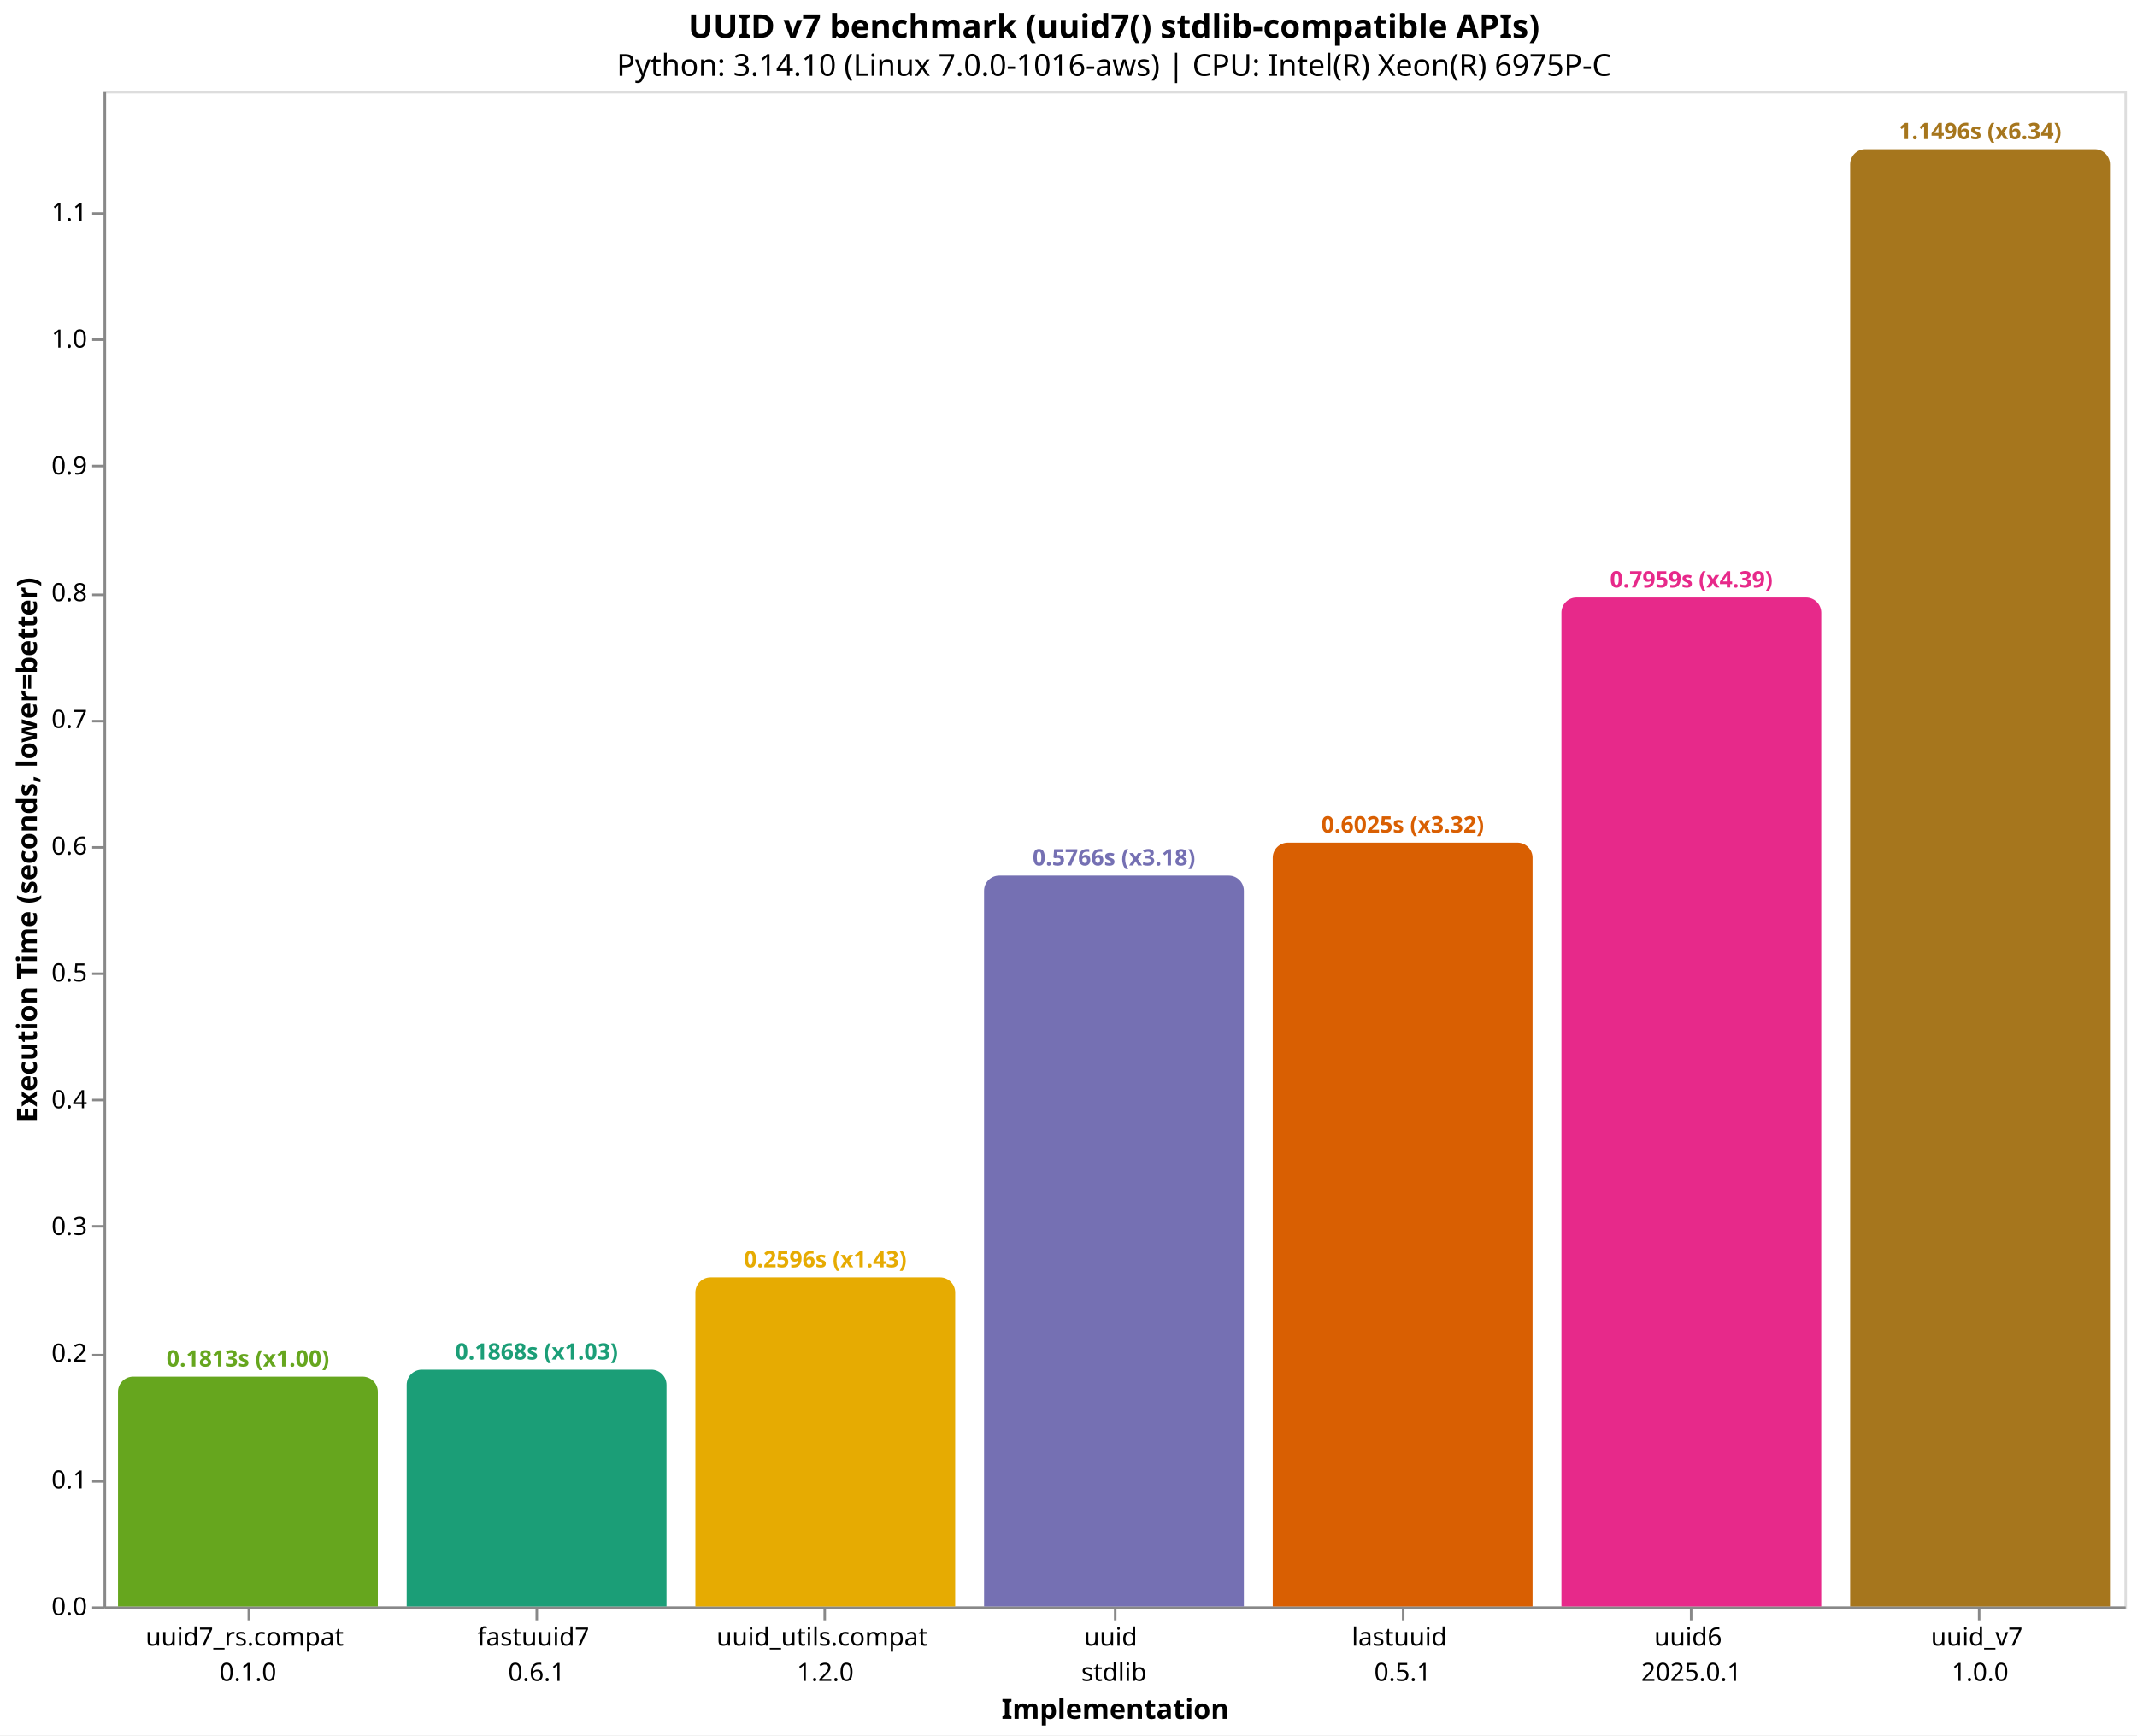
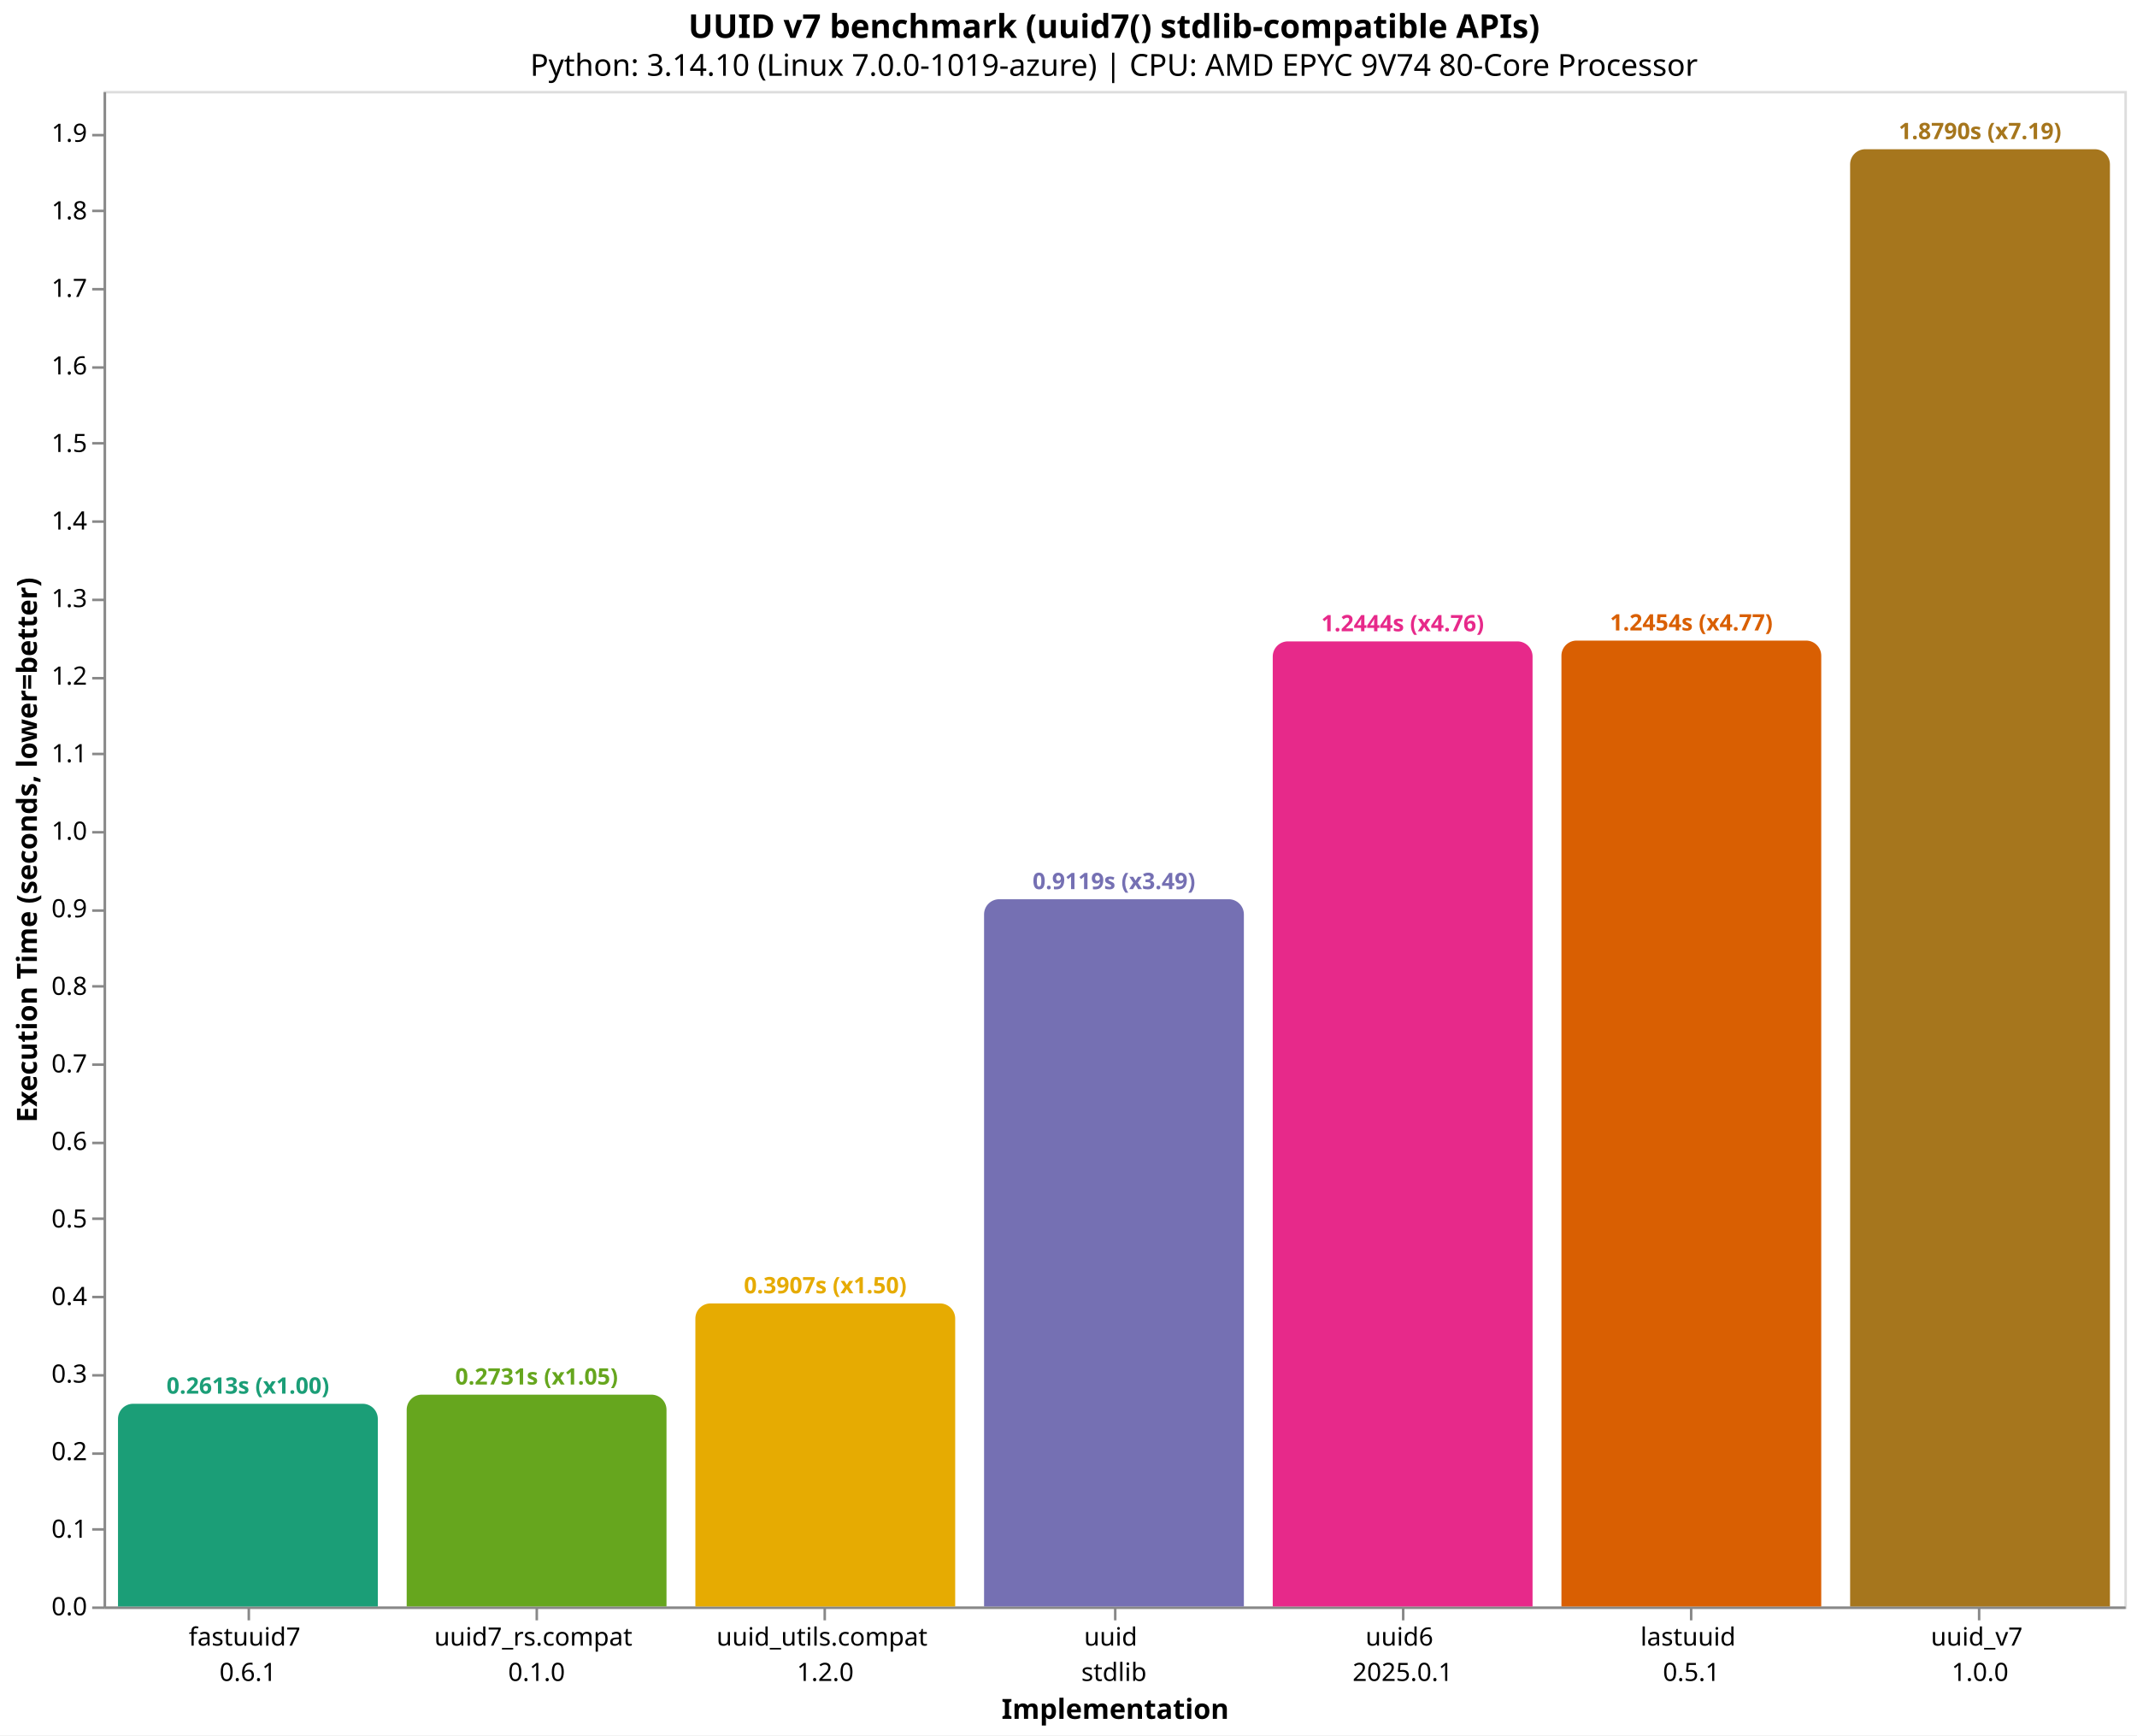
<svg xmlns="http://www.w3.org/2000/svg" version="1.1" class="marks" width="846" height="687" viewBox="0 0 846 687">
  <rect width="846" height="687" fill="white" />
  <g fill="none" stroke-miterlimit="10" transform="translate(41,36)">
    <g class="mark-group role-frame root" role="graphics-object" aria-roledescription="group mark container">
      <g transform="translate(0,0)">
        <path class="background" aria-hidden="true" d="M0.5,0.5h800v600h-800Z" stroke="#ddd" />
        <g>
-           <g class="mark-group role-axis" role="graphics-symbol" aria-roledescription="axis" aria-label="X-axis titled 'Implementation' for a discrete scale with 7 values: uuid7_rs.compat&#10;0.1.0, fastuuid7&#10;0.6.1, uuid_utils.compat&#10;1.2.0, uuid&#10;stdlib, lastuuid&#10;0.5.1, uuid6&#10;2025.0.1, uuid_v7&#10;1.0.0">
+           <g class="mark-group role-axis" role="graphics-symbol" aria-roledescription="axis" aria-label="X-axis titled 'Implementation' for a discrete scale with 7 values: fastuuid7&#10;0.6.1, uuid7_rs.compat&#10;0.1.0, uuid_utils.compat&#10;1.2.0, uuid&#10;stdlib, uuid6&#10;2025.0.1, lastuuid&#10;0.5.1, uuid_v7&#10;1.0.0">
            <g transform="translate(0.5,600.5)">
              <path class="background" aria-hidden="true" d="M0,0h0v0h0Z" pointer-events="none" />
              <g>
                <g class="mark-rule role-axis-tick" pointer-events="none">
                  <line transform="translate(57,0)" x2="0" y2="5" stroke="#888" stroke-width="1" opacity="1" />
                  <line transform="translate(171,0)" x2="0" y2="5" stroke="#888" stroke-width="1" opacity="1" />
                  <line transform="translate(285,0)" x2="0" y2="5" stroke="#888" stroke-width="1" opacity="1" />
                  <line transform="translate(400,0)" x2="0" y2="5" stroke="#888" stroke-width="1" opacity="1" />
                  <line transform="translate(514,0)" x2="0" y2="5" stroke="#888" stroke-width="1" opacity="1" />
                  <line transform="translate(628,0)" x2="0" y2="5" stroke="#888" stroke-width="1" opacity="1" />
                  <line transform="translate(742,0)" x2="0" y2="5" stroke="#888" stroke-width="1" opacity="1" />
                </g>
                <g class="mark-text role-axis-label" pointer-events="none">
                  <text text-anchor="middle" transform="translate(56.64286,15)" font-family="sans-serif" font-size="10px" fill="#000" opacity="1">
+                     <tspan>fastuuid7</tspan>
+                     <tspan x="0" dy="14">0.6.1</tspan>
+                   </text>
+                   <text text-anchor="middle" transform="translate(170.9286,15)" font-family="sans-serif" font-size="10px" fill="#000" opacity="1">
                    <tspan>uuid7_rs.compat</tspan>
                    <tspan x="0" dy="14">0.1.0</tspan>
-                   </text>
-                   <text text-anchor="middle" transform="translate(170.9286,15)" font-family="sans-serif" font-size="10px" fill="#000" opacity="1">
-                     <tspan>fastuuid7</tspan>
-                     <tspan x="0" dy="14">0.6.1</tspan>
                  </text>
                  <text text-anchor="middle" transform="translate(285.2143,15)" font-family="sans-serif" font-size="10px" fill="#000" opacity="1">
                    <tspan>uuid_utils.compat</tspan>
                    <tspan x="0" dy="14">1.2.0</tspan>
                  </text>
                  <text text-anchor="middle" transform="translate(399.5,15)" font-family="sans-serif" font-size="10px" fill="#000" opacity="1">
                    <tspan>uuid</tspan>
                    <tspan x="0" dy="14">stdlib</tspan>
                  </text>
                  <text text-anchor="middle" transform="translate(513.7857,15)" font-family="sans-serif" font-size="10px" fill="#000" opacity="1">
+                     <tspan>uuid6</tspan>
+                     <tspan x="0" dy="14">2025.0.1</tspan>
+                   </text>
+                   <text text-anchor="middle" transform="translate(628.0714,15)" font-family="sans-serif" font-size="10px" fill="#000" opacity="1">
                    <tspan>lastuuid</tspan>
                    <tspan x="0" dy="14">0.5.1</tspan>
-                   </text>
-                   <text text-anchor="middle" transform="translate(628.0714,15)" font-family="sans-serif" font-size="10px" fill="#000" opacity="1">
-                     <tspan>uuid6</tspan>
-                     <tspan x="0" dy="14">2025.0.1</tspan>
                  </text>
                  <text text-anchor="middle" transform="translate(742.3571,15)" font-family="sans-serif" font-size="10px" fill="#000" opacity="1">
                    <tspan>uuid_v7</tspan>
                    <tspan x="0" dy="14">1.0.0</tspan>
                  </text>
                </g>
                <g class="mark-rule role-axis-domain" pointer-events="none">
                  <line transform="translate(0,0)" x2="800" y2="0" stroke="#888" stroke-width="1" opacity="1" />
                </g>
                <g class="mark-text role-axis-title" pointer-events="none">
                  <text text-anchor="middle" transform="translate(400,44)" font-family="sans-serif" font-size="11px" font-weight="bold" fill="#000" opacity="1">Implementation</text>
                </g>
              </g>
              <path class="foreground" aria-hidden="true" d="" pointer-events="none" display="none" />
            </g>
          </g>
-           <g class="mark-group role-axis" role="graphics-symbol" aria-roledescription="axis" aria-label="Y-axis titled 'Execution Time (seconds, lower=better)' for a linear scale with values from 0.0 to 1.2">
+           <g class="mark-group role-axis" role="graphics-symbol" aria-roledescription="axis" aria-label="Y-axis titled 'Execution Time (seconds, lower=better)' for a linear scale with values from 0.0 to 2.0">
            <g transform="translate(0.5,0.5)">
              <path class="background" aria-hidden="true" d="M0,0h0v0h0Z" pointer-events="none" />
              <g>
                <g class="mark-rule role-axis-tick" pointer-events="none">
                  <line transform="translate(0,600)" x2="-5" y2="0" stroke="#888" stroke-width="1" opacity="1" />
-                   <line transform="translate(0,550)" x2="-5" y2="0" stroke="#888" stroke-width="1" opacity="1" />
-                   <line transform="translate(0,500)" x2="-5" y2="0" stroke="#888" stroke-width="1" opacity="1" />
-                   <line transform="translate(0,449)" x2="-5" y2="0" stroke="#888" stroke-width="1" opacity="1" />
-                   <line transform="translate(0,399)" x2="-5" y2="0" stroke="#888" stroke-width="1" opacity="1" />
-                   <line transform="translate(0,349)" x2="-5" y2="0" stroke="#888" stroke-width="1" opacity="1" />
-                   <line transform="translate(0,299)" x2="-5" y2="0" stroke="#888" stroke-width="1" opacity="1" />
-                   <line transform="translate(0,249)" x2="-5" y2="0" stroke="#888" stroke-width="1" opacity="1" />
-                   <line transform="translate(0,199)" x2="-5" y2="0" stroke="#888" stroke-width="1" opacity="1" />
-                   <line transform="translate(0,148)" x2="-5" y2="0" stroke="#888" stroke-width="1" opacity="1" />
-                   <line transform="translate(0,98)" x2="-5" y2="0" stroke="#888" stroke-width="1" opacity="1" />
-                   <line transform="translate(0,48)" x2="-5" y2="0" stroke="#888" stroke-width="1" opacity="1" />
+                   <line transform="translate(0,569)" x2="-5" y2="0" stroke="#888" stroke-width="1" opacity="1" />
+                   <line transform="translate(0,539)" x2="-5" y2="0" stroke="#888" stroke-width="1" opacity="1" />
+                   <line transform="translate(0,508)" x2="-5" y2="0" stroke="#888" stroke-width="1" opacity="1" />
+                   <line transform="translate(0,477)" x2="-5" y2="0" stroke="#888" stroke-width="1" opacity="1" />
+                   <line transform="translate(0,446)" x2="-5" y2="0" stroke="#888" stroke-width="1" opacity="1" />
+                   <line transform="translate(0,416)" x2="-5" y2="0" stroke="#888" stroke-width="1" opacity="1" />
+                   <line transform="translate(0,385)" x2="-5" y2="0" stroke="#888" stroke-width="1" opacity="1" />
+                   <line transform="translate(0,354)" x2="-5" y2="0" stroke="#888" stroke-width="1" opacity="1" />
+                   <line transform="translate(0,324)" x2="-5" y2="0" stroke="#888" stroke-width="1" opacity="1" />
+                   <line transform="translate(0,293)" x2="-5" y2="0" stroke="#888" stroke-width="1" opacity="1" />
+                   <line transform="translate(0,262)" x2="-5" y2="0" stroke="#888" stroke-width="1" opacity="1" />
+                   <line transform="translate(0,232)" x2="-5" y2="0" stroke="#888" stroke-width="1" opacity="1" />
+                   <line transform="translate(0,201)" x2="-5" y2="0" stroke="#888" stroke-width="1" opacity="1" />
+                   <line transform="translate(0,170)" x2="-5" y2="0" stroke="#888" stroke-width="1" opacity="1" />
+                   <line transform="translate(0,139)" x2="-5" y2="0" stroke="#888" stroke-width="1" opacity="1" />
+                   <line transform="translate(0,109)" x2="-5" y2="0" stroke="#888" stroke-width="1" opacity="1" />
+                   <line transform="translate(0,78)" x2="-5" y2="0" stroke="#888" stroke-width="1" opacity="1" />
+                   <line transform="translate(0,47)" x2="-5" y2="0" stroke="#888" stroke-width="1" opacity="1" />
+                   <line transform="translate(0,17)" x2="-5" y2="0" stroke="#888" stroke-width="1" opacity="1" />
                </g>
                <g class="mark-text role-axis-label" pointer-events="none">
                  <text text-anchor="end" transform="translate(-7,603)" font-family="sans-serif" font-size="10px" fill="#000" opacity="1">0.0</text>
-                   <text text-anchor="end" transform="translate(-7,552.8146)" font-family="sans-serif" font-size="10px" fill="#000" opacity="1">0.1</text>
-                   <text text-anchor="end" transform="translate(-7,502.6293)" font-family="sans-serif" font-size="10px" fill="#000" opacity="1">0.2</text>
-                   <text text-anchor="end" transform="translate(-7,452.4439)" font-family="sans-serif" font-size="10px" fill="#000" opacity="1">0.3</text>
-                   <text text-anchor="end" transform="translate(-7,402.2586)" font-family="sans-serif" font-size="10px" fill="#000" opacity="1">0.4</text>
-                   <text text-anchor="end" transform="translate(-7,352.0732)" font-family="sans-serif" font-size="10px" fill="#000" opacity="1">0.5</text>
-                   <text text-anchor="end" transform="translate(-7,301.8879)" font-family="sans-serif" font-size="10px" fill="#000" opacity="1">0.6</text>
-                   <text text-anchor="end" transform="translate(-7,251.7025)" font-family="sans-serif" font-size="10px" fill="#000" opacity="1">0.7</text>
-                   <text text-anchor="end" transform="translate(-7,201.5172)" font-family="sans-serif" font-size="10px" fill="#000" opacity="1">0.8</text>
-                   <text text-anchor="end" transform="translate(-7,151.3318)" font-family="sans-serif" font-size="10px" fill="#000" opacity="1">0.9</text>
-                   <text text-anchor="end" transform="translate(-7,101.1465)" font-family="sans-serif" font-size="10px" fill="#000" opacity="1">1.0</text>
-                   <text text-anchor="end" transform="translate(-7,50.96111)" font-family="sans-serif" font-size="10px" fill="#000" opacity="1">1.1</text>
+                   <text text-anchor="end" transform="translate(-7,572.2965)" font-family="sans-serif" font-size="10px" fill="#000" opacity="1">0.1</text>
+                   <text text-anchor="end" transform="translate(-7,541.5931)" font-family="sans-serif" font-size="10px" fill="#000" opacity="1">0.2</text>
+                   <text text-anchor="end" transform="translate(-7,510.8896)" font-family="sans-serif" font-size="10px" fill="#000" opacity="1">0.3</text>
+                   <text text-anchor="end" transform="translate(-7,480.1862)" font-family="sans-serif" font-size="10px" fill="#000" opacity="1">0.4</text>
+                   <text text-anchor="end" transform="translate(-7,449.4827)" font-family="sans-serif" font-size="10px" fill="#000" opacity="1">0.5</text>
+                   <text text-anchor="end" transform="translate(-7,418.7793)" font-family="sans-serif" font-size="10px" fill="#000" opacity="1">0.6</text>
+                   <text text-anchor="end" transform="translate(-7,388.0758)" font-family="sans-serif" font-size="10px" fill="#000" opacity="1">0.7</text>
+                   <text text-anchor="end" transform="translate(-7,357.3724)" font-family="sans-serif" font-size="10px" fill="#000" opacity="1">0.8</text>
+                   <text text-anchor="end" transform="translate(-7,326.6689)" font-family="sans-serif" font-size="10px" fill="#000" opacity="1">0.9</text>
+                   <text text-anchor="end" transform="translate(-7,295.9655)" font-family="sans-serif" font-size="10px" fill="#000" opacity="1">1.0</text>
+                   <text text-anchor="end" transform="translate(-7,265.262)" font-family="sans-serif" font-size="10px" fill="#000" opacity="1">1.1</text>
+                   <text text-anchor="end" transform="translate(-7,234.5585)" font-family="sans-serif" font-size="10px" fill="#000" opacity="1">1.2</text>
+                   <text text-anchor="end" transform="translate(-7,203.8551)" font-family="sans-serif" font-size="10px" fill="#000" opacity="1">1.3</text>
+                   <text text-anchor="end" transform="translate(-7,173.1516)" font-family="sans-serif" font-size="10px" fill="#000" opacity="1">1.4</text>
+                   <text text-anchor="end" transform="translate(-7,142.4482)" font-family="sans-serif" font-size="10px" fill="#000" opacity="1">1.5</text>
+                   <text text-anchor="end" transform="translate(-7,111.7447)" font-family="sans-serif" font-size="10px" fill="#000" opacity="1">1.6</text>
+                   <text text-anchor="end" transform="translate(-7,81.04127)" font-family="sans-serif" font-size="10px" fill="#000" opacity="1">1.7</text>
+                   <text text-anchor="end" transform="translate(-7,50.33782)" font-family="sans-serif" font-size="10px" fill="#000" opacity="1">1.8</text>
+                   <text text-anchor="end" transform="translate(-7,19.63436)" font-family="sans-serif" font-size="10px" fill="#000" opacity="1">1.9</text>
                </g>
                <g class="mark-rule role-axis-domain" pointer-events="none">
                  <line transform="translate(0,600)" x2="0" y2="-600" stroke="#888" stroke-width="1" opacity="1" />
                </g>
                <g class="mark-text role-axis-title" pointer-events="none">
                  <text text-anchor="middle" transform="translate(-24.90137,300) rotate(-90) translate(0,-2)" font-family="sans-serif" font-size="11px" font-weight="bold" fill="#000" opacity="1">Execution Time (seconds, lower=better)</text>
                </g>
              </g>
              <path class="foreground" aria-hidden="true" d="" pointer-events="none" display="none" />
            </g>
          </g>
          <g class="mark-group role-scope" role="graphics-object" aria-roledescription="group mark container">
-             <g transform="translate(5.714286,509.0263)">
-               <path class="background" aria-hidden="true" d="M6,0L96.857,0C100.169,0,102.857,2.689,102.857,6L102.857,90.974C102.857,90.974,102.857,90.974,102.857,90.974L0,90.974C0,90.974,0,90.974,0,90.974L0,6C0,2.689,2.689,0,6,0Z" />
+             <g transform="translate(5.714286,519.7601)">
+               <path class="background" aria-hidden="true" d="M6,0L96.857,0C100.169,0,102.857,2.689,102.857,6L102.857,80.24C102.857,80.24,102.857,80.24,102.857,80.24L0,80.24C0,80.24,0,80.24,0,80.24L0,6C0,2.689,2.689,0,6,0Z" />
              <g clip-path="url(#clip10)">
                <g class="mark-group role-scope" role="graphics-object" aria-roledescription="group mark container">
-                   <g transform="translate(0,-509.0263)">
-                     <path class="background" aria-hidden="true" d="M0,0h102.857v0h-102.857Z" />
-                     <g>
-                       <g class="mark-rect role-mark layer_0_marks" role="graphics-object" aria-roledescription="rect mark container">
-                         <path aria-label="Implementation: uuid7_rs.compat&#10;0.1.0; Execution Time (seconds, lower=better): 0.181275491; implementation: uuid7_rs.compat; Execution Time (s): 0.1813; Slowdown: 1.00" role="graphics-symbol" aria-roledescription="bar" d="M0,509.026h102.857v90.974h-102.857Z" fill="#66a61e" />
-                       </g>
-                     </g>
-                     <path class="foreground" aria-hidden="true" d="" display="none" />
-                   </g>
-                 </g>
-               </g>
-               <path class="foreground" aria-hidden="true" d="" display="none" />
-             </g>
-             <g transform="translate(120,506.2645)">
-               <path class="background" aria-hidden="true" d="M6,0L96.857,0C100.169,0,102.857,2.689,102.857,6L102.857,93.736C102.857,93.736,102.857,93.736,102.857,93.736L0,93.736C0,93.736,0,93.736,0,93.736L0,6C0,2.689,2.689,0,6,0Z" />
+                   <g transform="translate(0,-519.7601)">
+                     <path class="background" aria-hidden="true" d="M0,0h102.857v0h-102.857Z" />
+                     <g>
+                       <g class="mark-rect role-mark layer_0_marks" role="graphics-object" aria-roledescription="rect mark container">
+                         <path aria-label="Implementation: fastuuid7&#10;0.6.1; Execution Time (seconds, lower=better): 0.261338358; implementation: fastuuid7; Execution Time (s): 0.2613; Slowdown: 1.00" role="graphics-symbol" aria-roledescription="bar" d="M0,519.76h102.857v80.24h-102.857Z" fill="#1b9e77" />
+                       </g>
+                     </g>
+                     <path class="foreground" aria-hidden="true" d="" display="none" />
+                   </g>
+                 </g>
+               </g>
+               <path class="foreground" aria-hidden="true" d="" display="none" />
+             </g>
+             <g transform="translate(120,516.1466)">
+               <path class="background" aria-hidden="true" d="M6,0L96.857,0C100.169,0,102.857,2.689,102.857,6L102.857,83.853C102.857,83.853,102.857,83.853,102.857,83.853L0,83.853C0,83.853,0,83.853,0,83.853L0,6C0,2.689,2.689,0,6,0Z" />
              <g clip-path="url(#clip11)">
                <g class="mark-group role-scope" role="graphics-object" aria-roledescription="group mark container">
-                   <g transform="translate(0,-506.2645)">
-                     <path class="background" aria-hidden="true" d="M0,0h102.857v0h-102.857Z" />
-                     <g>
-                       <g class="mark-rect role-mark layer_0_marks" role="graphics-object" aria-roledescription="rect mark container">
-                         <path aria-label="Implementation: fastuuid7&#10;0.6.1; Execution Time (seconds, lower=better): 0.186778669; implementation: fastuuid7; Execution Time (s): 0.1868; Slowdown: 1.03" role="graphics-symbol" aria-roledescription="bar" d="M0,506.264h102.857v93.736h-102.857Z" fill="#1b9e77" />
-                       </g>
-                     </g>
-                     <path class="foreground" aria-hidden="true" d="" display="none" />
-                   </g>
-                 </g>
-               </g>
-               <path class="foreground" aria-hidden="true" d="" display="none" />
-             </g>
-             <g transform="translate(234.2857,469.7135)">
-               <path class="background" aria-hidden="true" d="M6,0L96.857,0C100.169,0,102.857,2.689,102.857,6L102.857,130.287C102.857,130.287,102.857,130.287,102.857,130.287L0,130.287C0,130.287,0,130.287,0,130.287L0,6C0,2.689,2.689,0,6,0Z" />
+                   <g transform="translate(0,-516.1466)">
+                     <path class="background" aria-hidden="true" d="M0,0h102.857v0h-102.857Z" />
+                     <g>
+                       <g class="mark-rect role-mark layer_0_marks" role="graphics-object" aria-roledescription="rect mark container">
+                         <path aria-label="Implementation: uuid7_rs.compat&#10;0.1.0; Execution Time (seconds, lower=better): 0.273107287; implementation: uuid7_rs.compat; Execution Time (s): 0.2731; Slowdown: 1.05" role="graphics-symbol" aria-roledescription="bar" d="M0,516.147h102.857v83.853h-102.857Z" fill="#66a61e" />
+                       </g>
+                     </g>
+                     <path class="foreground" aria-hidden="true" d="" display="none" />
+                   </g>
+                 </g>
+               </g>
+               <path class="foreground" aria-hidden="true" d="" display="none" />
+             </g>
+             <g transform="translate(234.2857,480.0325)">
+               <path class="background" aria-hidden="true" d="M6,0L96.857,0C100.169,0,102.857,2.689,102.857,6L102.857,119.968C102.857,119.968,102.857,119.968,102.857,119.968L0,119.968C0,119.968,0,119.968,0,119.968L0,6C0,2.689,2.689,0,6,0Z" />
              <g clip-path="url(#clip12)">
                <g class="mark-group role-scope" role="graphics-object" aria-roledescription="group mark container">
-                   <g transform="translate(0,-469.7135)">
-                     <path class="background" aria-hidden="true" d="M0,0h102.857v0h-102.857Z" />
-                     <g>
-                       <g class="mark-rect role-mark layer_0_marks" role="graphics-object" aria-roledescription="rect mark container">
-                         <path aria-label="Implementation: uuid_utils.compat&#10;1.2.0; Execution Time (seconds, lower=better): 0.259610649; implementation: uuid_utils.compat; Execution Time (s): 0.2596; Slowdown: 1.43" role="graphics-symbol" aria-roledescription="bar" d="M0,469.713h102.857v130.287h-102.857Z" fill="#e6ab02" />
-                       </g>
-                     </g>
-                     <path class="foreground" aria-hidden="true" d="" display="none" />
-                   </g>
-                 </g>
-               </g>
-               <path class="foreground" aria-hidden="true" d="" display="none" />
-             </g>
-             <g transform="translate(348.5714,310.6415)">
-               <path class="background" aria-hidden="true" d="M6,0L96.857,0C100.169,0,102.857,2.689,102.857,6L102.857,289.359C102.857,289.359,102.857,289.359,102.857,289.359L0,289.359C0,289.359,0,289.359,0,289.359L0,6C0,2.689,2.689,0,6,0Z" />
+                   <g transform="translate(0,-480.0325)">
+                     <path class="background" aria-hidden="true" d="M0,0h102.857v0h-102.857Z" />
+                     <g>
+                       <g class="mark-rect role-mark layer_0_marks" role="graphics-object" aria-roledescription="rect mark container">
+                         <path aria-label="Implementation: uuid_utils.compat&#10;1.2.0; Execution Time (seconds, lower=better): 0.390729807; implementation: uuid_utils.compat; Execution Time (s): 0.3907; Slowdown: 1.50" role="graphics-symbol" aria-roledescription="bar" d="M0,480.032h102.857v119.968h-102.857Z" fill="#e6ab02" />
+                       </g>
+                     </g>
+                     <path class="foreground" aria-hidden="true" d="" display="none" />
+                   </g>
+                 </g>
+               </g>
+               <path class="foreground" aria-hidden="true" d="" display="none" />
+             </g>
+             <g transform="translate(348.5714,320.0093)">
+               <path class="background" aria-hidden="true" d="M6,0L96.857,0C100.169,0,102.857,2.689,102.857,6L102.857,279.991C102.857,279.991,102.857,279.991,102.857,279.991L0,279.991C0,279.991,0,279.991,0,279.991L0,6C0,2.689,2.689,0,6,0Z" />
              <g clip-path="url(#clip13)">
                <g class="mark-group role-scope" role="graphics-object" aria-roledescription="group mark container">
-                   <g transform="translate(0,-310.6415)">
-                     <path class="background" aria-hidden="true" d="M0,0h102.857v0h-102.857Z" />
-                     <g>
-                       <g class="mark-rect role-mark layer_0_marks" role="graphics-object" aria-roledescription="rect mark container">
-                         <path aria-label="Implementation: uuid&#10;stdlib; Execution Time (seconds, lower=better): 0.576579626; implementation: uuid; Execution Time (s): 0.5766; Slowdown: 3.18" role="graphics-symbol" aria-roledescription="bar" d="M0,310.641h102.857v289.359h-102.857Z" fill="#7570b3" />
-                       </g>
-                     </g>
-                     <path class="foreground" aria-hidden="true" d="" display="none" />
-                   </g>
-                 </g>
-               </g>
-               <path class="foreground" aria-hidden="true" d="" display="none" />
-             </g>
-             <g transform="translate(462.8571,297.6162)">
-               <path class="background" aria-hidden="true" d="M6,0L96.857,0C100.169,0,102.857,2.689,102.857,6L102.857,302.384C102.857,302.384,102.857,302.384,102.857,302.384L0,302.384C0,302.384,0,302.384,0,302.384L0,6C0,2.689,2.689,0,6,0Z" />
+                   <g transform="translate(0,-320.0093)">
+                     <path class="background" aria-hidden="true" d="M0,0h102.857v0h-102.857Z" />
+                     <g>
+                       <g class="mark-rect role-mark layer_0_marks" role="graphics-object" aria-roledescription="rect mark container">
+                         <path aria-label="Implementation: uuid&#10;stdlib; Execution Time (seconds, lower=better): 0.911919246; implementation: uuid; Execution Time (s): 0.9119; Slowdown: 3.49" role="graphics-symbol" aria-roledescription="bar" d="M0,320.009h102.857v279.991h-102.857Z" fill="#7570b3" />
+                       </g>
+                     </g>
+                     <path class="foreground" aria-hidden="true" d="" display="none" />
+                   </g>
+                 </g>
+               </g>
+               <path class="foreground" aria-hidden="true" d="" display="none" />
+             </g>
+             <g transform="translate(462.8571,217.9267)">
+               <path class="background" aria-hidden="true" d="M6,0L96.857,0C100.169,0,102.857,2.689,102.857,6L102.857,382.073C102.857,382.073,102.857,382.073,102.857,382.073L0,382.073C0,382.073,0,382.073,0,382.073L0,6C0,2.689,2.689,0,6,0Z" />
              <g clip-path="url(#clip14)">
                <g class="mark-group role-scope" role="graphics-object" aria-roledescription="group mark container">
-                   <g transform="translate(0,-297.6162)">
-                     <path class="background" aria-hidden="true" d="M0,0h102.857v0h-102.857Z" />
-                     <g>
-                       <g class="mark-rect role-mark layer_0_marks" role="graphics-object" aria-roledescription="rect mark container">
-                         <path aria-label="Implementation: lastuuid&#10;0.5.1; Execution Time (seconds, lower=better): 0.602533966; implementation: lastuuid; Execution Time (s): 0.6025; Slowdown: 3.32" role="graphics-symbol" aria-roledescription="bar" d="M0,297.616h102.857v302.384h-102.857Z" fill="#d95f02" />
-                       </g>
-                     </g>
-                     <path class="foreground" aria-hidden="true" d="" display="none" />
-                   </g>
-                 </g>
-               </g>
-               <path class="foreground" aria-hidden="true" d="" display="none" />
-             </g>
-             <g transform="translate(577.1429,200.5651)">
-               <path class="background" aria-hidden="true" d="M6,0L96.857,0C100.169,0,102.857,2.689,102.857,6L102.857,399.435C102.857,399.435,102.857,399.435,102.857,399.435L0,399.435C0,399.435,0,399.435,0,399.435L0,6C0,2.689,2.689,0,6,0Z" />
+                   <g transform="translate(0,-217.9267)">
+                     <path class="background" aria-hidden="true" d="M0,0h102.857v0h-102.857Z" />
+                     <g>
+                       <g class="mark-rect role-mark layer_0_marks" role="graphics-object" aria-roledescription="rect mark container">
+                         <path aria-label="Implementation: uuid6&#10;2025.0.1; Execution Time (seconds, lower=better): 1.244398362; implementation: uuid6; Execution Time (s): 1.2444; Slowdown: 4.76" role="graphics-symbol" aria-roledescription="bar" d="M0,217.927h102.857v382.073h-102.857Z" fill="#e7298a" />
+                       </g>
+                     </g>
+                     <path class="foreground" aria-hidden="true" d="" display="none" />
+                   </g>
+                 </g>
+               </g>
+               <path class="foreground" aria-hidden="true" d="" display="none" />
+             </g>
+             <g transform="translate(577.1429,217.6104)">
+               <path class="background" aria-hidden="true" d="M6,0L96.857,0C100.169,0,102.857,2.689,102.857,6L102.857,382.39C102.857,382.39,102.857,382.39,102.857,382.39L0,382.39C0,382.39,0,382.39,0,382.39L0,6C0,2.689,2.689,0,6,0Z" />
              <g clip-path="url(#clip15)">
                <g class="mark-group role-scope" role="graphics-object" aria-roledescription="group mark container">
-                   <g transform="translate(0,-200.5651)">
-                     <path class="background" aria-hidden="true" d="M0,0h102.857v0h-102.857Z" />
-                     <g>
-                       <g class="mark-rect role-mark layer_0_marks" role="graphics-object" aria-roledescription="rect mark container">
-                         <path aria-label="Implementation: uuid6&#10;2025.0.1; Execution Time (seconds, lower=better): 0.79591921; implementation: uuid6; Execution Time (s): 0.7959; Slowdown: 4.39" role="graphics-symbol" aria-roledescription="bar" d="M0,200.565h102.857v399.435h-102.857Z" fill="#e7298a" />
+                   <g transform="translate(0,-217.6104)">
+                     <path class="background" aria-hidden="true" d="M0,0h102.857v0h-102.857Z" />
+                     <g>
+                       <g class="mark-rect role-mark layer_0_marks" role="graphics-object" aria-roledescription="rect mark container">
+                         <path aria-label="Implementation: lastuuid&#10;0.5.1; Execution Time (seconds, lower=better): 1.245428614; implementation: lastuuid; Execution Time (s): 1.2454; Slowdown: 4.77" role="graphics-symbol" aria-roledescription="bar" d="M0,217.61h102.857v382.39h-102.857Z" fill="#d95f02" />
                      </g>
                    </g>
                    <path class="foreground" aria-hidden="true" d="" display="none" />
                  </g>
                </g>
              </g>
              <path class="foreground" aria-hidden="true" d="" display="none" />
            </g>
            <g transform="translate(691.4286,23.07692)">
              <path class="background" aria-hidden="true" d="M6,0L96.857,0C100.169,0,102.857,2.689,102.857,6L102.857,576.923C102.857,576.923,102.857,576.923,102.857,576.923L0,576.923C0,576.923,0,576.923,0,576.923L0,6C0,2.689,2.689,0,6,0Z" />
              <g clip-path="url(#clip16)">
                <g class="mark-group role-scope" role="graphics-object" aria-roledescription="group mark container">
                  <g transform="translate(0,-23.07692)">
                    <path class="background" aria-hidden="true" d="M0,0h102.857v0h-102.857Z" />
                    <g>
                      <g class="mark-rect role-mark layer_0_marks" role="graphics-object" aria-roledescription="rect mark container">
-                         <path aria-label="Implementation: uuid_v7&#10;1.0.0; Execution Time (seconds, lower=better): 1.149584565; implementation: uuid_v7; Execution Time (s): 1.1496; Slowdown: 6.34" role="graphics-symbol" aria-roledescription="bar" d="M0,23.077h102.857v576.923h-102.857Z" fill="#a6761d" />
+                         <path aria-label="Implementation: uuid_v7&#10;1.0.0; Execution Time (seconds, lower=better): 1.879016826; implementation: uuid_v7; Execution Time (s): 1.8790; Slowdown: 7.19" role="graphics-symbol" aria-roledescription="bar" d="M0,23.077h102.857v576.923h-102.857Z" fill="#a6761d" />
                      </g>
                    </g>
                    <path class="foreground" aria-hidden="true" d="" display="none" />
                  </g>
                </g>
              </g>
              <path class="foreground" aria-hidden="true" d="" display="none" />
            </g>
          </g>
          <g class="mark-text role-mark layer_1_marks" role="graphics-object" aria-roledescription="text mark container">
-             <text aria-label="Implementation: uuid7_rs.compat&#10;0.1.0; Execution Time (seconds, lower=better): 0.181275491; implementation: uuid7_rs.compat; label: 0.1813s (x1.00); Execution Time (s): 0.1813; Slowdown: 1.00" role="graphics-symbol" aria-roledescription="text mark" text-anchor="middle" transform="translate(57.14286,505.0263)" font-family="sans-serif" font-size="9px" font-weight="bold" fill="#66a61e">0.1813s (x1.00)</text>
-             <text aria-label="Implementation: fastuuid7&#10;0.6.1; Execution Time (seconds, lower=better): 0.186778669; implementation: fastuuid7; label: 0.1868s (x1.03); Execution Time (s): 0.1868; Slowdown: 1.03" role="graphics-symbol" aria-roledescription="text mark" text-anchor="middle" transform="translate(171.4286,502.2645)" font-family="sans-serif" font-size="9px" font-weight="bold" fill="#1b9e77">0.1868s (x1.03)</text>
-             <text aria-label="Implementation: uuid_utils.compat&#10;1.2.0; Execution Time (seconds, lower=better): 0.259610649; implementation: uuid_utils.compat; label: 0.2596s (x1.43); Execution Time (s): 0.2596; Slowdown: 1.43" role="graphics-symbol" aria-roledescription="text mark" text-anchor="middle" transform="translate(285.7143,465.7135)" font-family="sans-serif" font-size="9px" font-weight="bold" fill="#e6ab02">0.2596s (x1.43)</text>
-             <text aria-label="Implementation: uuid&#10;stdlib; Execution Time (seconds, lower=better): 0.576579626; implementation: uuid; label: 0.5766s (x3.18); Execution Time (s): 0.5766; Slowdown: 3.18" role="graphics-symbol" aria-roledescription="text mark" text-anchor="middle" transform="translate(400,306.6415)" font-family="sans-serif" font-size="9px" font-weight="bold" fill="#7570b3">0.5766s (x3.18)</text>
-             <text aria-label="Implementation: lastuuid&#10;0.5.1; Execution Time (seconds, lower=better): 0.602533966; implementation: lastuuid; label: 0.6025s (x3.32); Execution Time (s): 0.6025; Slowdown: 3.32" role="graphics-symbol" aria-roledescription="text mark" text-anchor="middle" transform="translate(514.2857,293.6162)" font-family="sans-serif" font-size="9px" font-weight="bold" fill="#d95f02">0.6025s (x3.32)</text>
-             <text aria-label="Implementation: uuid6&#10;2025.0.1; Execution Time (seconds, lower=better): 0.79591921; implementation: uuid6; label: 0.7959s (x4.39); Execution Time (s): 0.7959; Slowdown: 4.39" role="graphics-symbol" aria-roledescription="text mark" text-anchor="middle" transform="translate(628.5714,196.5651)" font-family="sans-serif" font-size="9px" font-weight="bold" fill="#e7298a">0.7959s (x4.39)</text>
-             <text aria-label="Implementation: uuid_v7&#10;1.0.0; Execution Time (seconds, lower=better): 1.149584565; implementation: uuid_v7; label: 1.1496s (x6.34); Execution Time (s): 1.1496; Slowdown: 6.34" role="graphics-symbol" aria-roledescription="text mark" text-anchor="middle" transform="translate(742.8571,19.07692)" font-family="sans-serif" font-size="9px" font-weight="bold" fill="#a6761d">1.1496s (x6.34)</text>
+             <text aria-label="Implementation: fastuuid7&#10;0.6.1; Execution Time (seconds, lower=better): 0.261338358; implementation: fastuuid7; label: 0.2613s (x1.00); Execution Time (s): 0.2613; Slowdown: 1.00" role="graphics-symbol" aria-roledescription="text mark" text-anchor="middle" transform="translate(57.14286,515.7601)" font-family="sans-serif" font-size="9px" font-weight="bold" fill="#1b9e77">0.2613s (x1.00)</text>
+             <text aria-label="Implementation: uuid7_rs.compat&#10;0.1.0; Execution Time (seconds, lower=better): 0.273107287; implementation: uuid7_rs.compat; label: 0.2731s (x1.05); Execution Time (s): 0.2731; Slowdown: 1.05" role="graphics-symbol" aria-roledescription="text mark" text-anchor="middle" transform="translate(171.4286,512.1466)" font-family="sans-serif" font-size="9px" font-weight="bold" fill="#66a61e">0.2731s (x1.05)</text>
+             <text aria-label="Implementation: uuid_utils.compat&#10;1.2.0; Execution Time (seconds, lower=better): 0.390729807; implementation: uuid_utils.compat; label: 0.3907s (x1.50); Execution Time (s): 0.3907; Slowdown: 1.50" role="graphics-symbol" aria-roledescription="text mark" text-anchor="middle" transform="translate(285.7143,476.0325)" font-family="sans-serif" font-size="9px" font-weight="bold" fill="#e6ab02">0.3907s (x1.50)</text>
+             <text aria-label="Implementation: uuid&#10;stdlib; Execution Time (seconds, lower=better): 0.911919246; implementation: uuid; label: 0.9119s (x3.49); Execution Time (s): 0.9119; Slowdown: 3.49" role="graphics-symbol" aria-roledescription="text mark" text-anchor="middle" transform="translate(400,316.0093)" font-family="sans-serif" font-size="9px" font-weight="bold" fill="#7570b3">0.9119s (x3.49)</text>
+             <text aria-label="Implementation: uuid6&#10;2025.0.1; Execution Time (seconds, lower=better): 1.244398362; implementation: uuid6; label: 1.2444s (x4.76); Execution Time (s): 1.2444; Slowdown: 4.76" role="graphics-symbol" aria-roledescription="text mark" text-anchor="middle" transform="translate(514.2857,213.9267)" font-family="sans-serif" font-size="9px" font-weight="bold" fill="#e7298a">1.2444s (x4.76)</text>
+             <text aria-label="Implementation: lastuuid&#10;0.5.1; Execution Time (seconds, lower=better): 1.245428614; implementation: lastuuid; label: 1.2454s (x4.77); Execution Time (s): 1.2454; Slowdown: 4.77" role="graphics-symbol" aria-roledescription="text mark" text-anchor="middle" transform="translate(628.5714,213.6104)" font-family="sans-serif" font-size="9px" font-weight="bold" fill="#d95f02">1.2454s (x4.77)</text>
+             <text aria-label="Implementation: uuid_v7&#10;1.0.0; Execution Time (seconds, lower=better): 1.879016826; implementation: uuid_v7; label: 1.8790s (x7.19); Execution Time (s): 1.8790; Slowdown: 7.19" role="graphics-symbol" aria-roledescription="text mark" text-anchor="middle" transform="translate(742.8571,19.07692)" font-family="sans-serif" font-size="9px" font-weight="bold" fill="#a6761d">1.8790s (x7.19)</text>
          </g>
          <g class="mark-group role-title">
            <g transform="translate(400,-31)">
              <path class="background" aria-hidden="true" d="M0,0h0v0h0Z" pointer-events="none" />
              <g>
                <g class="mark-text role-title-text" role="graphics-symbol" aria-roledescription="title" aria-label="Title text 'UUID v7 benchmark (uuid7() stdlib-compatible APIs)'" pointer-events="none">
                  <text text-anchor="middle" transform="translate(0,10)" font-family="sans-serif" font-size="13px" font-weight="bold" fill="#000" opacity="1">UUID v7 benchmark (uuid7() stdlib-compatible APIs)</text>
                </g>
-                 <g class="mark-text role-title-subtitle" role="graphics-symbol" aria-roledescription="subtitle" aria-label="Subtitle text 'Python: 3.14.10 (Linux 7.0.0-1016-aws) | CPU: Intel(R) Xeon(R) 6975P-C'" pointer-events="none">
-                   <text text-anchor="middle" transform="translate(0,25)" font-family="sans-serif" font-size="12px" fill="#000" opacity="1">Python: 3.14.10 (Linux 7.0.0-1016-aws) | CPU: Intel(R) Xeon(R) 6975P-C</text>
+                 <g class="mark-text role-title-subtitle" role="graphics-symbol" aria-roledescription="subtitle" aria-label="Subtitle text 'Python: 3.14.10 (Linux 7.0.0-1019-azure) | CPU: AMD EPYC 9V74 80-Core Processor'" pointer-events="none">
+                   <text text-anchor="middle" transform="translate(0,25)" font-family="sans-serif" font-size="12px" fill="#000" opacity="1">Python: 3.14.10 (Linux 7.0.0-1019-azure) | CPU: AMD EPYC 9V74 80-Core Processor</text>
                </g>
              </g>
              <path class="foreground" aria-hidden="true" d="" pointer-events="none" display="none" />
            </g>
          </g>
        </g>
        <path class="foreground" aria-hidden="true" d="" display="none" />
      </g>
    </g>
  </g>
  <defs>
    <clipPath id="clip10">
-       <path d="M6,0L96.857,0C100.169,0,102.857,2.689,102.857,6L102.857,90.974C102.857,90.974,102.857,90.974,102.857,90.974L0,90.974C0,90.974,0,90.974,0,90.974L0,6C0,2.689,2.689,0,6,0Z" />
+       <path d="M6,0L96.857,0C100.169,0,102.857,2.689,102.857,6L102.857,80.24C102.857,80.24,102.857,80.24,102.857,80.24L0,80.24C0,80.24,0,80.24,0,80.24L0,6C0,2.689,2.689,0,6,0Z" />
    </clipPath>
    <clipPath id="clip11">
-       <path d="M6,0L96.857,0C100.169,0,102.857,2.689,102.857,6L102.857,93.736C102.857,93.736,102.857,93.736,102.857,93.736L0,93.736C0,93.736,0,93.736,0,93.736L0,6C0,2.689,2.689,0,6,0Z" />
+       <path d="M6,0L96.857,0C100.169,0,102.857,2.689,102.857,6L102.857,83.853C102.857,83.853,102.857,83.853,102.857,83.853L0,83.853C0,83.853,0,83.853,0,83.853L0,6C0,2.689,2.689,0,6,0Z" />
    </clipPath>
    <clipPath id="clip12">
-       <path d="M6,0L96.857,0C100.169,0,102.857,2.689,102.857,6L102.857,130.287C102.857,130.287,102.857,130.287,102.857,130.287L0,130.287C0,130.287,0,130.287,0,130.287L0,6C0,2.689,2.689,0,6,0Z" />
+       <path d="M6,0L96.857,0C100.169,0,102.857,2.689,102.857,6L102.857,119.968C102.857,119.968,102.857,119.968,102.857,119.968L0,119.968C0,119.968,0,119.968,0,119.968L0,6C0,2.689,2.689,0,6,0Z" />
    </clipPath>
    <clipPath id="clip13">
-       <path d="M6,0L96.857,0C100.169,0,102.857,2.689,102.857,6L102.857,289.359C102.857,289.359,102.857,289.359,102.857,289.359L0,289.359C0,289.359,0,289.359,0,289.359L0,6C0,2.689,2.689,0,6,0Z" />
+       <path d="M6,0L96.857,0C100.169,0,102.857,2.689,102.857,6L102.857,279.991C102.857,279.991,102.857,279.991,102.857,279.991L0,279.991C0,279.991,0,279.991,0,279.991L0,6C0,2.689,2.689,0,6,0Z" />
    </clipPath>
    <clipPath id="clip14">
-       <path d="M6,0L96.857,0C100.169,0,102.857,2.689,102.857,6L102.857,302.384C102.857,302.384,102.857,302.384,102.857,302.384L0,302.384C0,302.384,0,302.384,0,302.384L0,6C0,2.689,2.689,0,6,0Z" />
+       <path d="M6,0L96.857,0C100.169,0,102.857,2.689,102.857,6L102.857,382.073C102.857,382.073,102.857,382.073,102.857,382.073L0,382.073C0,382.073,0,382.073,0,382.073L0,6C0,2.689,2.689,0,6,0Z" />
    </clipPath>
    <clipPath id="clip15">
-       <path d="M6,0L96.857,0C100.169,0,102.857,2.689,102.857,6L102.857,399.435C102.857,399.435,102.857,399.435,102.857,399.435L0,399.435C0,399.435,0,399.435,0,399.435L0,6C0,2.689,2.689,0,6,0Z" />
+       <path d="M6,0L96.857,0C100.169,0,102.857,2.689,102.857,6L102.857,382.39C102.857,382.39,102.857,382.39,102.857,382.39L0,382.39C0,382.39,0,382.39,0,382.39L0,6C0,2.689,2.689,0,6,0Z" />
    </clipPath>
    <clipPath id="clip16">
      <path d="M6,0L96.857,0C100.169,0,102.857,2.689,102.857,6L102.857,576.923C102.857,576.923,102.857,576.923,102.857,576.923L0,576.923C0,576.923,0,576.923,0,576.923L0,6C0,2.689,2.689,0,6,0Z" />
    </clipPath>
  </defs>
</svg>
